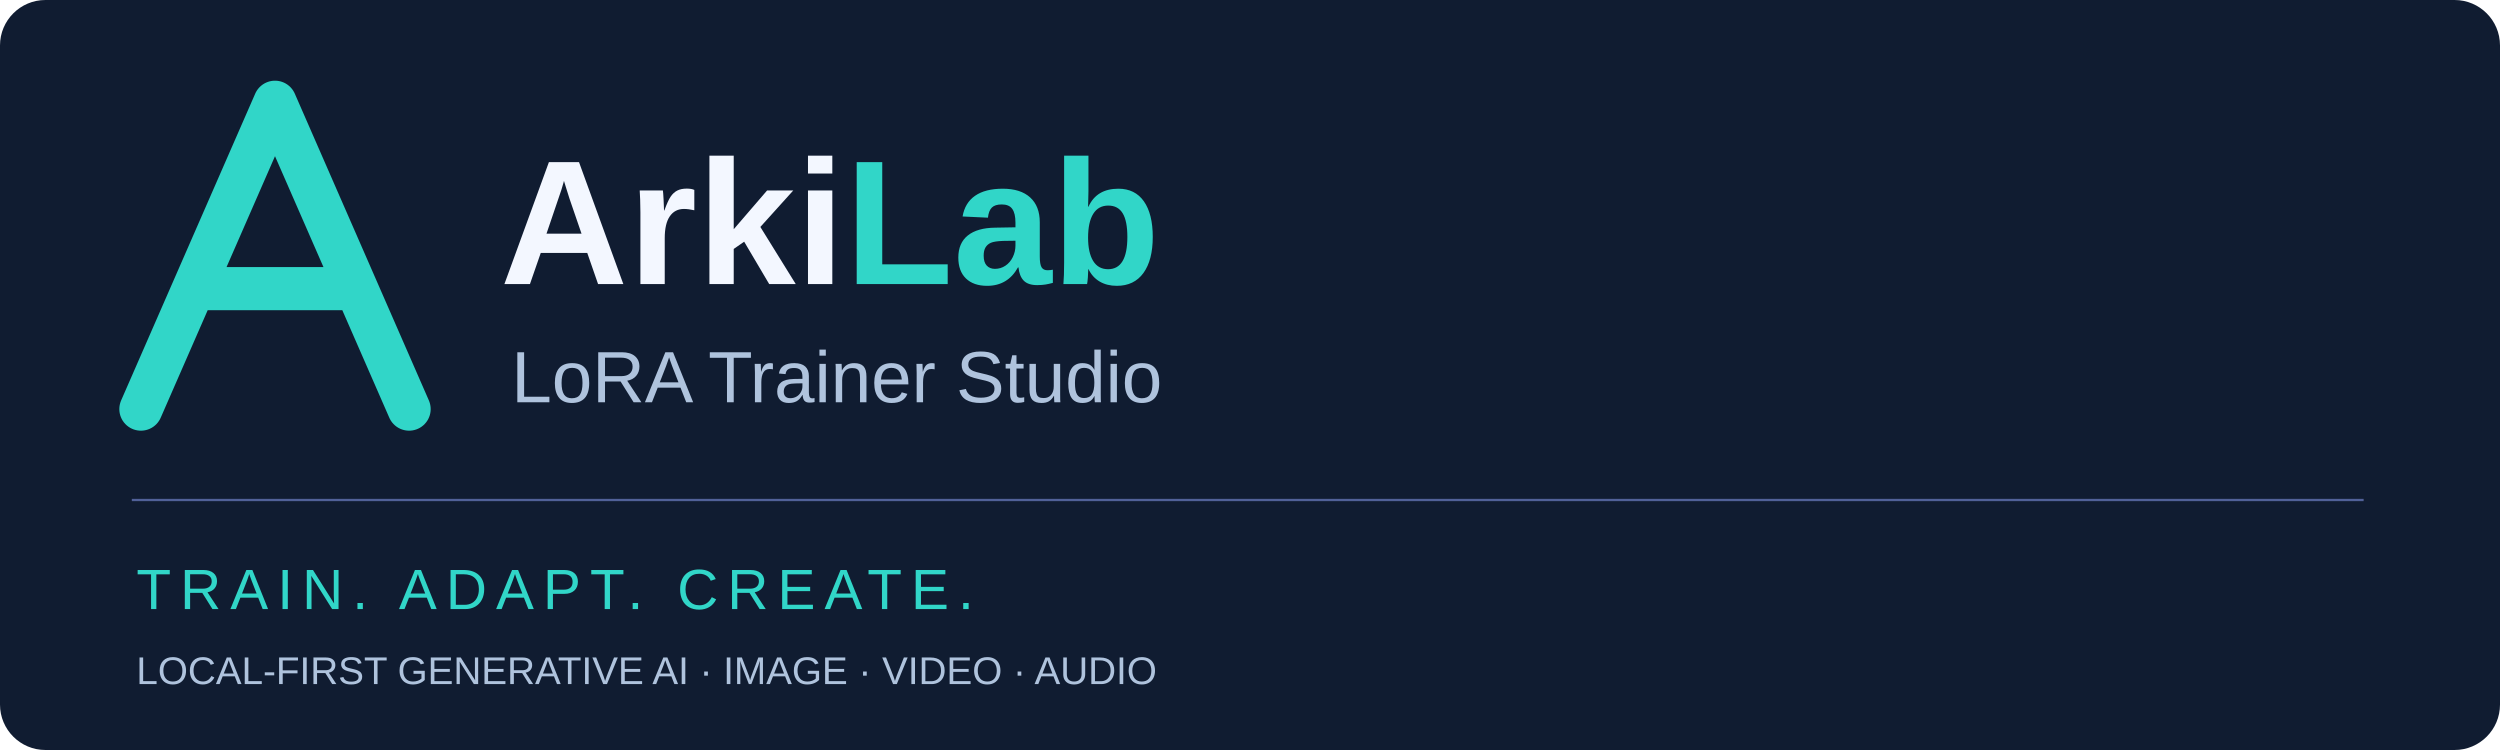
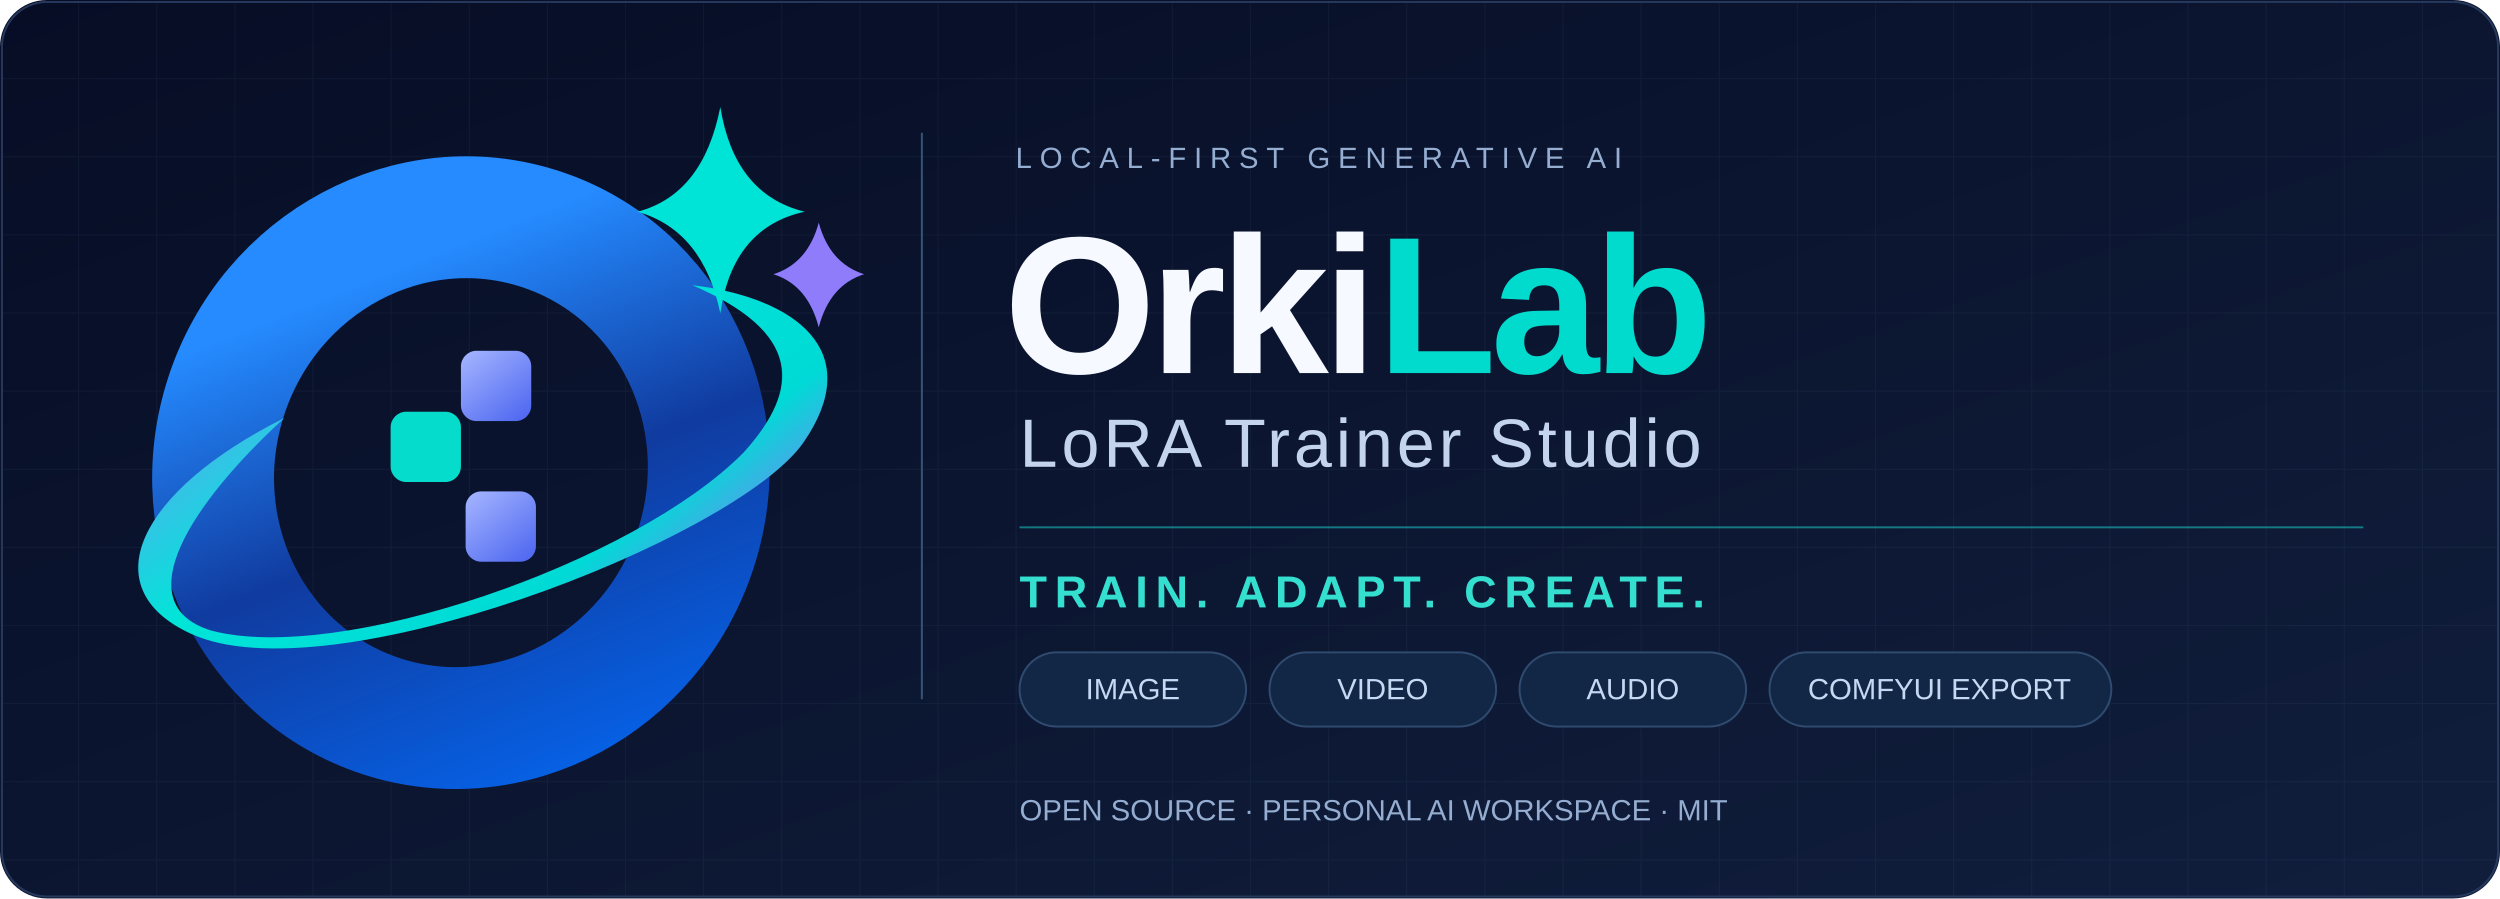
- <svg xmlns="http://www.w3.org/2000/svg" viewBox="0 0 1100 330">
-   <rect width="1100" height="330" rx="20" fill="#101C31" />
-   <path d="M62 180 121 45 180 180M88 127H154" stroke="#31D6C8" stroke-width="19" stroke-linecap="round" stroke-linejoin="round" fill="none" />
-   <text x="220" y="125" font-family="Arial,sans-serif" font-weight="bold" font-size="78" fill="#F3F7FF">Arki<tspan fill="#31D6C8">Lab</tspan>
-   </text>
-   <text x="225" y="177" font-family="Arial,sans-serif" font-size="32" fill="#AFC3DD">LoRA Trainer Studio</text>
-   <path d="M58 220H1040" stroke="#91A5FF" opacity=".5" />
-   <text x="60" y="268" font-family="Arial,sans-serif" font-size="25" fill="#31D6C8" letter-spacing="4">TRAIN. ADAPT. CREATE.</text>
-   <text x="60" y="301" font-family="Arial,sans-serif" font-size="17" fill="#AFC3DD">LOCAL-FIRST GENERATIVE AI · IMAGE · VIDEO · AUDIO</text>
+ <svg xmlns="http://www.w3.org/2000/svg" viewBox="0 0 1280 460" role="img" aria-labelledby="title desc">
+   <defs>
+     <linearGradient id="bg" x2="1" y2="1">
+       <stop stop-color="#070D25" />
+       <stop offset="1" stop-color="#101E3C" />
+     </linearGradient>
+     <linearGradient id="ring" x1=".2" y1=".2" x2=".85" y2="1">
+       <stop stop-color="#258BFF" />
+       <stop offset=".48" stop-color="#103B9F" />
+       <stop offset="1" stop-color="#075FE2" />
+     </linearGradient>
+     <linearGradient id="orbit" x2="1" y2=".65">
+       <stop stop-color="#9683FF" />
+       <stop offset=".46" stop-color="#00E5D8" />
+       <stop offset=".8" stop-color="#00DAD6" />
+       <stop offset="1" stop-color="#8B79F7" />
+     </linearGradient>
+     <linearGradient id="tile" x2=".8" y2="1">
+       <stop stop-color="#A6B6FF" />
+       <stop offset="1" stop-color="#526BF1" />
+     </linearGradient>
+     <pattern id="grid" width="40" height="40" patternUnits="userSpaceOnUse">
+       <path d="M40 0H0V40" stroke="#8FB7E0" stroke-opacity=".055" fill="none" />
+     </pattern>
+   </defs>
+   <rect width="1280" height="460" rx="24" fill="url(#bg)" />
+   <rect x="1" y="1" width="1278" height="458" rx="23" fill="url(#grid)" stroke="#26395D" />
+   <g transform="translate(36 26) scale(.8)">
+     <g>
+       <ellipse cx="250" cy="270" rx="158" ry="164" transform="rotate(18 250 270)" fill="none" stroke="url(#ring)" stroke-width="78" />
+       <rect x="250" y="192" width="45" height="45" rx="10" fill="url(#tile)" />
+       <rect x="205" y="231" width="45" height="45" rx="10" fill="#05DCCB" />
+       <rect x="253" y="282" width="45" height="45" rx="10" fill="url(#tile)" />
+       <path d="M137 235C43 282 14 344 77 373C165 414 425 313 469 251C510 192 464 158 398 150C468 180 468 216 431 257C361 328 172 393 90 371C35 354 78 289 137 235Z" fill="url(#orbit)" />
+       <path d="M416 36Q425 92 470 103Q424 113 416 168Q405 115 363 103Q405 92 416 36Z" fill="#00E4D8" />
+       <path d="M479 110Q486 136 508 143Q486 150 479 177Q472 150 450 143Q472 136 479 110Z" fill="#8E7CFB" />
+     </g>
+   </g>
+   <path d="M472 68V358" stroke="#355477" stroke-width="1" />
+   <g font-family="Arial,Helvetica,sans-serif">
+     <text x="520" y="86" fill="#94ADD1" font-size="15" letter-spacing="4">LOCAL-FIRST GENERATIVE AI</text>
+     <text x="514" y="191" fill="#F6F9FF" font-size="100" font-weight="700" letter-spacing="-3">Orki<tspan fill="#00DBCE">Lab</tspan>
+     </text>
+     <text x="522" y="239" fill="#C3D4EC" font-size="35" letter-spacing="2">LoRA Trainer Studio</text>
+     <path d="M522 270H1210" stroke="#1BC9C5" stroke-opacity=".55" />
+     <text x="522" y="311" fill="#35DFD0" font-size="23" font-weight="700" letter-spacing="4">TRAIN. ADAPT. CREATE.</text>
+     <g fill="#122745" stroke="#304B70">
+       <rect x="522" y="334" width="116" height="38" rx="19" />
+       <rect x="650" y="334" width="116" height="38" rx="19" />
+       <rect x="778" y="334" width="116" height="38" rx="19" />
+       <rect x="906" y="334" width="175" height="38" rx="19" />
+     </g>
+     <g fill="#C5D9F3" font-size="15" text-anchor="middle">
+       <text x="580" y="358">IMAGE</text>
+       <text x="708" y="358">VIDEO</text>
+       <text x="836" y="358">AUDIO</text>
+       <text x="993" y="358">COMFYUI EXPORT</text>
+     </g>
+     <text x="522" y="420" font-size="15" fill="#94ADD1">OPEN SOURCE · PERSONAL AI WORKSPACE · MIT</text>
+   </g>
</svg>
